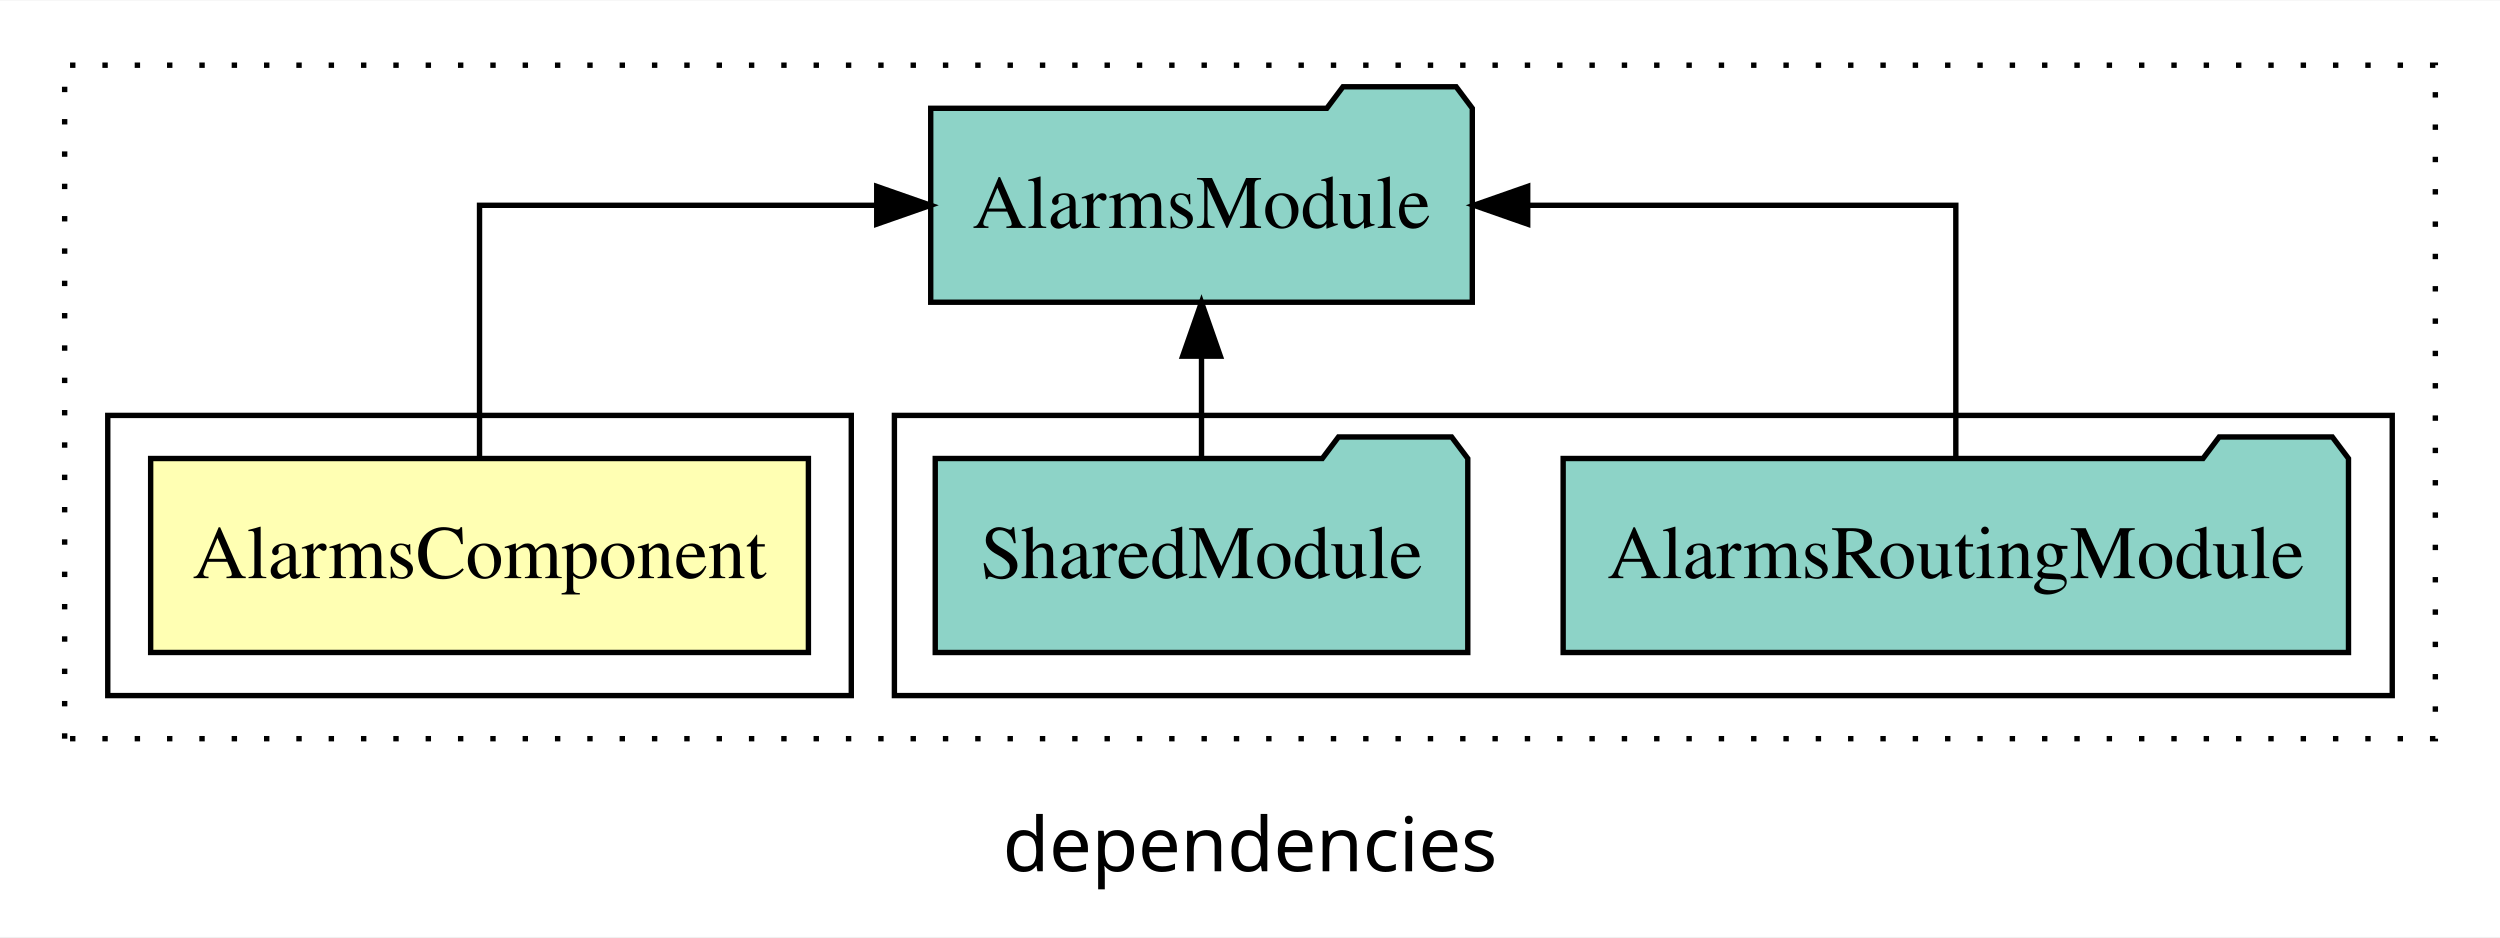
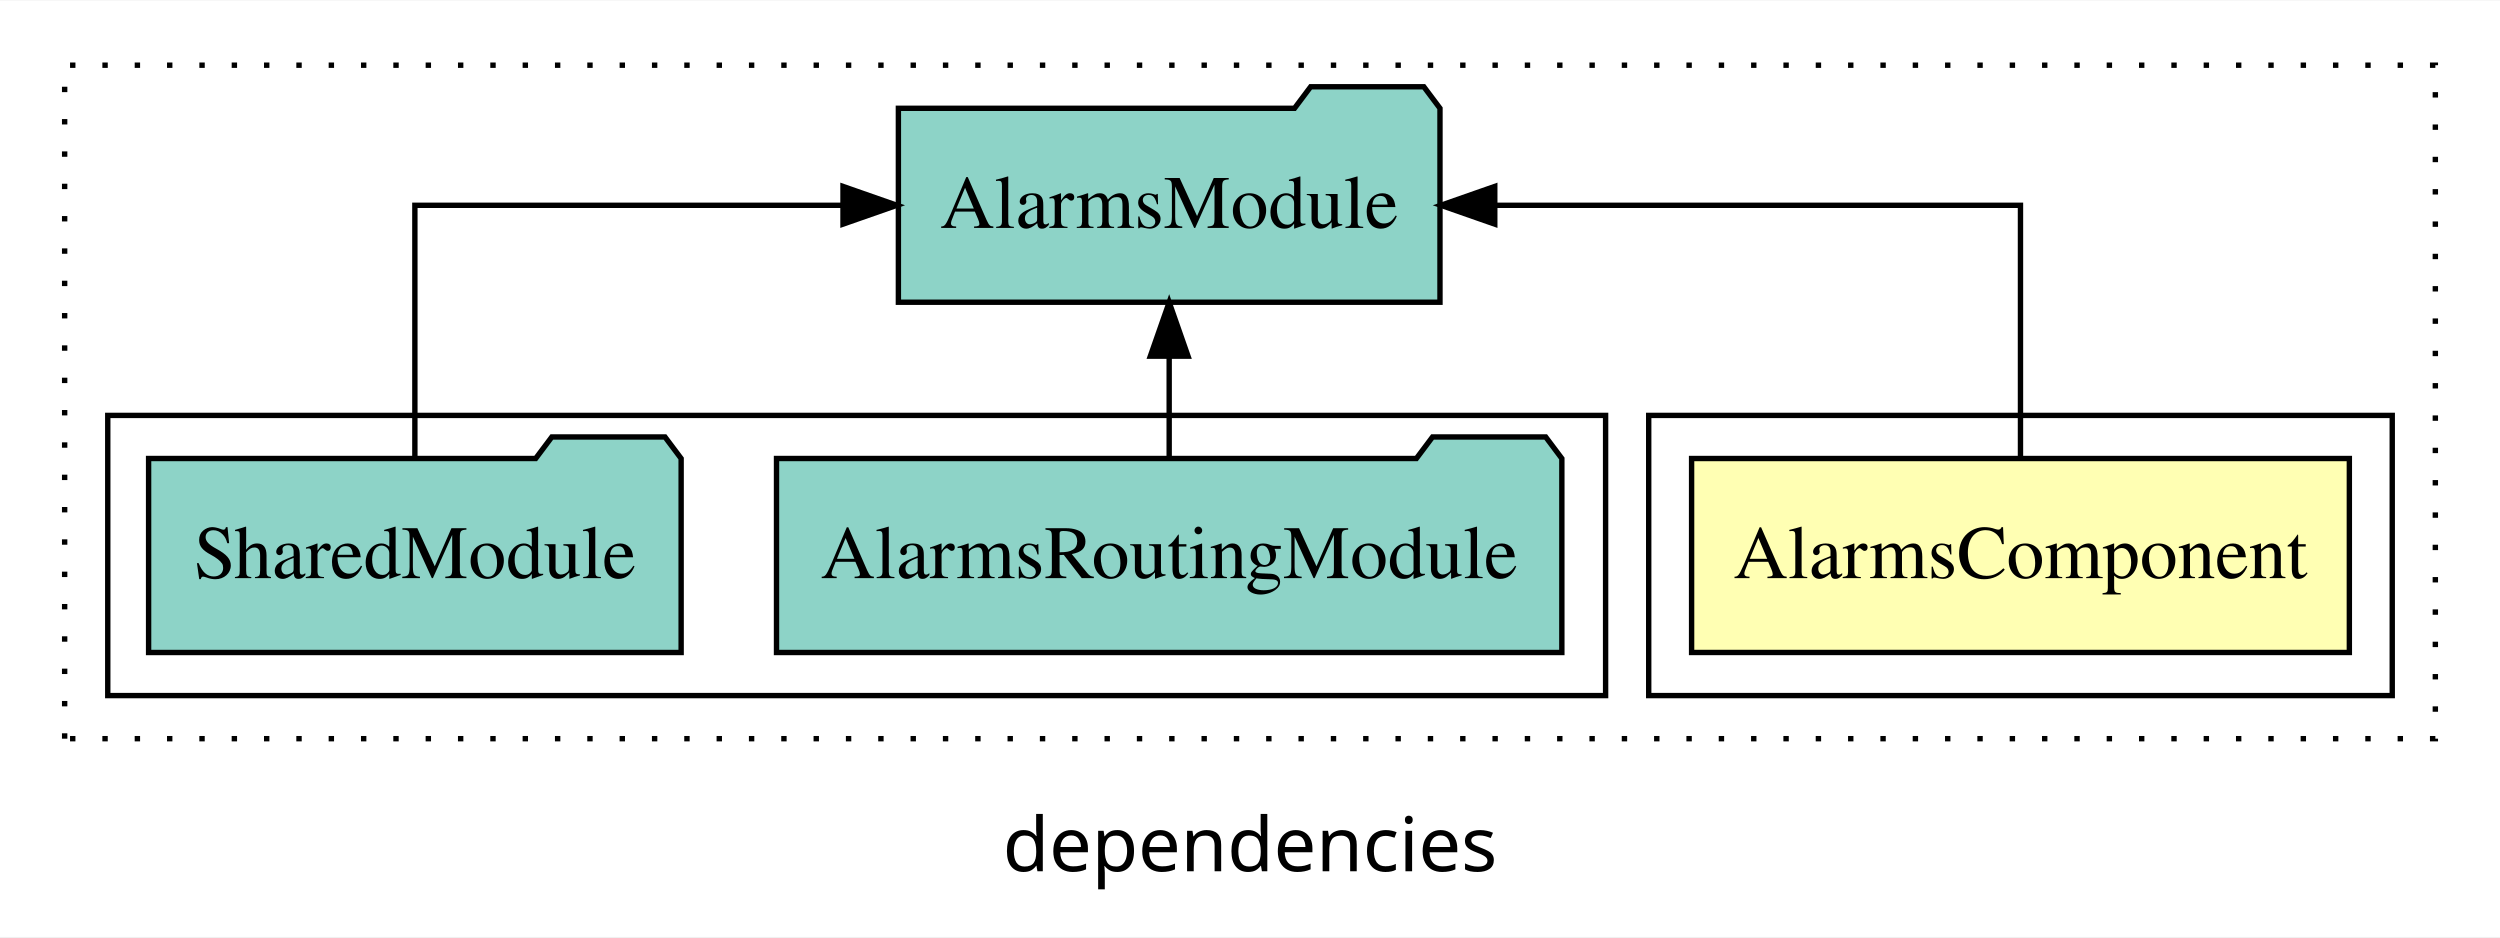
<svg xmlns="http://www.w3.org/2000/svg" width="464pt" height="174pt" viewBox="0.00 0.00 464.00 173.80">
  <g id="graph0" class="graph" transform="scale(1 1) rotate(0) translate(4 169.8)">
    <polygon fill="white" stroke="transparent" points="-4,4 -4,-169.8 460,-169.8 460,4 -4,4" />
    <text text-anchor="middle" x="228" y="-8.2" font-family="sans-serif" font-size="14.00">dependencies</text>
    <g id="clust1" class="cluster">
      <polygon fill="none" stroke="black" stroke-dasharray="1,5" points="8,-32.8 8,-157.8 448,-157.8 448,-32.8 8,-32.8" />
    </g>
+     <g id="clust2" class="cluster">
+       <polygon fill="none" stroke="black" points="302,-40.8 302,-92.8 440,-92.8 440,-40.8 302,-40.8" />
+     </g>
    <g id="clust4" class="cluster">
-       <polygon fill="none" stroke="black" points="162,-40.8 162,-92.8 440,-92.8 440,-40.8 162,-40.8" />
-     </g>
-     <g id="clust2" class="cluster">
-       <polygon fill="none" stroke="black" points="16,-40.8 16,-92.8 154,-92.8 154,-40.8 16,-40.8" />
+       <polygon fill="none" stroke="black" points="16,-40.8 16,-92.8 294,-92.8 294,-40.8 16,-40.8" />
    </g>
    <g id="node1" class="node">
-       <polygon fill="#ffffb3" stroke="black" points="146.04,-84.8 23.96,-84.8 23.96,-48.8 146.04,-48.8 146.04,-84.8" />
-       <text text-anchor="middle" x="85" y="-62.6" font-family="Times,serif" font-size="14.00">AlarmsComponent</text>
+       <polygon fill="#ffffb3" stroke="black" points="432.04,-84.8 309.96,-84.8 309.96,-48.8 432.04,-48.8 432.04,-84.8" />
+       <text text-anchor="middle" x="371" y="-62.6" font-family="Times,serif" font-size="14.00">AlarmsComponent</text>
    </g>
    <g id="node2" class="node">
-       <polygon fill="#8dd3c7" stroke="black" points="269.26,-149.8 266.26,-153.8 245.26,-153.8 242.26,-149.8 168.74,-149.8 168.74,-113.8 269.26,-113.8 269.26,-149.8" />
-       <text text-anchor="middle" x="219" y="-127.6" font-family="Times,serif" font-size="14.00">AlarmsModule</text>
+       <polygon fill="#8dd3c7" stroke="black" points="263.26,-149.8 260.26,-153.8 239.26,-153.8 236.26,-149.8 162.74,-149.8 162.74,-113.8 263.26,-113.8 263.26,-149.8" />
+       <text text-anchor="middle" x="213" y="-127.6" font-family="Times,serif" font-size="14.00">AlarmsModule</text>
    </g>
    <g id="edge1" class="edge">
-       <path fill="none" stroke="black" d="M85,-84.91C85,-104.14 85,-131.8 85,-131.8 85,-131.8 158.72,-131.8 158.72,-131.8" />
-       <polygon fill="black" stroke="black" points="158.72,-135.3 168.72,-131.8 158.72,-128.3 158.72,-135.3" />
+       <path fill="none" stroke="black" d="M371,-84.91C371,-104.14 371,-131.8 371,-131.8 371,-131.8 273.43,-131.8 273.43,-131.8" />
+       <polygon fill="black" stroke="black" points="273.43,-128.3 263.43,-131.8 273.43,-135.3 273.43,-128.3" />
    </g>
    <g id="node3" class="node">
-       <polygon fill="#8dd3c7" stroke="black" points="431.88,-84.8 428.88,-88.8 407.88,-88.8 404.88,-84.8 286.12,-84.8 286.12,-48.8 431.88,-48.8 431.88,-84.8" />
-       <text text-anchor="middle" x="359" y="-62.6" font-family="Times,serif" font-size="14.00">AlarmsRoutingModule</text>
+       <polygon fill="#8dd3c7" stroke="black" points="285.88,-84.8 282.88,-88.8 261.88,-88.8 258.88,-84.8 140.12,-84.8 140.12,-48.8 285.88,-48.8 285.88,-84.8" />
+       <text text-anchor="middle" x="213" y="-62.6" font-family="Times,serif" font-size="14.00">AlarmsRoutingModule</text>
    </g>
    <g id="edge2" class="edge">
-       <path fill="none" stroke="black" d="M359,-84.91C359,-104.14 359,-131.8 359,-131.8 359,-131.8 279.54,-131.8 279.54,-131.8" />
-       <polygon fill="black" stroke="black" points="279.54,-128.3 269.54,-131.8 279.54,-135.3 279.54,-128.3" />
+       <path fill="none" stroke="black" d="M213,-84.91C213,-84.91 213,-103.79 213,-103.79" />
+       <polygon fill="black" stroke="black" points="209.5,-103.79 213,-113.79 216.5,-103.79 209.5,-103.79" />
    </g>
    <g id="node4" class="node">
-       <polygon fill="#8dd3c7" stroke="black" points="268.42,-84.8 265.42,-88.8 244.42,-88.8 241.42,-84.8 169.58,-84.8 169.58,-48.8 268.42,-48.8 268.42,-84.8" />
-       <text text-anchor="middle" x="219" y="-62.6" font-family="Times,serif" font-size="14.00">SharedModule</text>
+       <polygon fill="#8dd3c7" stroke="black" points="122.42,-84.8 119.42,-88.8 98.42,-88.8 95.42,-84.8 23.58,-84.8 23.58,-48.8 122.42,-48.8 122.42,-84.8" />
+       <text text-anchor="middle" x="73" y="-62.6" font-family="Times,serif" font-size="14.00">SharedModule</text>
    </g>
    <g id="edge3" class="edge">
-       <path fill="none" stroke="black" d="M219,-84.91C219,-84.91 219,-103.79 219,-103.79" />
-       <polygon fill="black" stroke="black" points="215.5,-103.79 219,-113.79 222.5,-103.79 215.5,-103.79" />
+       <path fill="none" stroke="black" d="M73,-84.91C73,-104.14 73,-131.8 73,-131.8 73,-131.8 152.46,-131.8 152.46,-131.8" />
+       <polygon fill="black" stroke="black" points="152.46,-135.3 162.46,-131.8 152.46,-128.3 152.46,-135.3" />
    </g>
  </g>
</svg>
